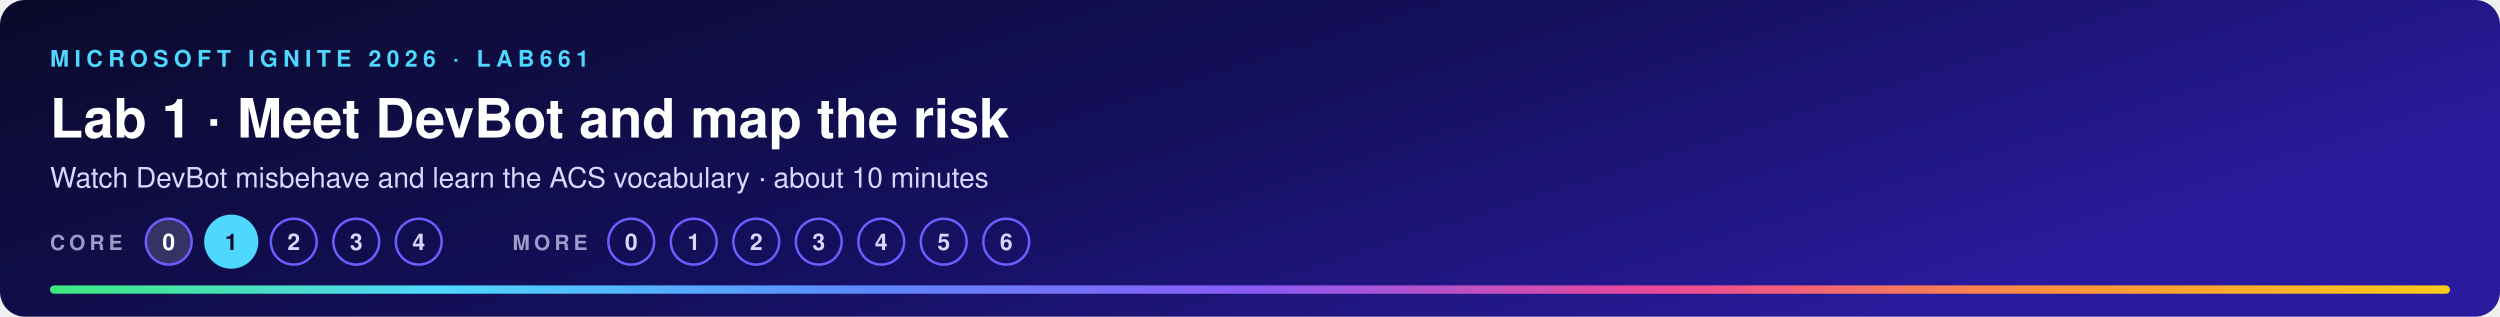
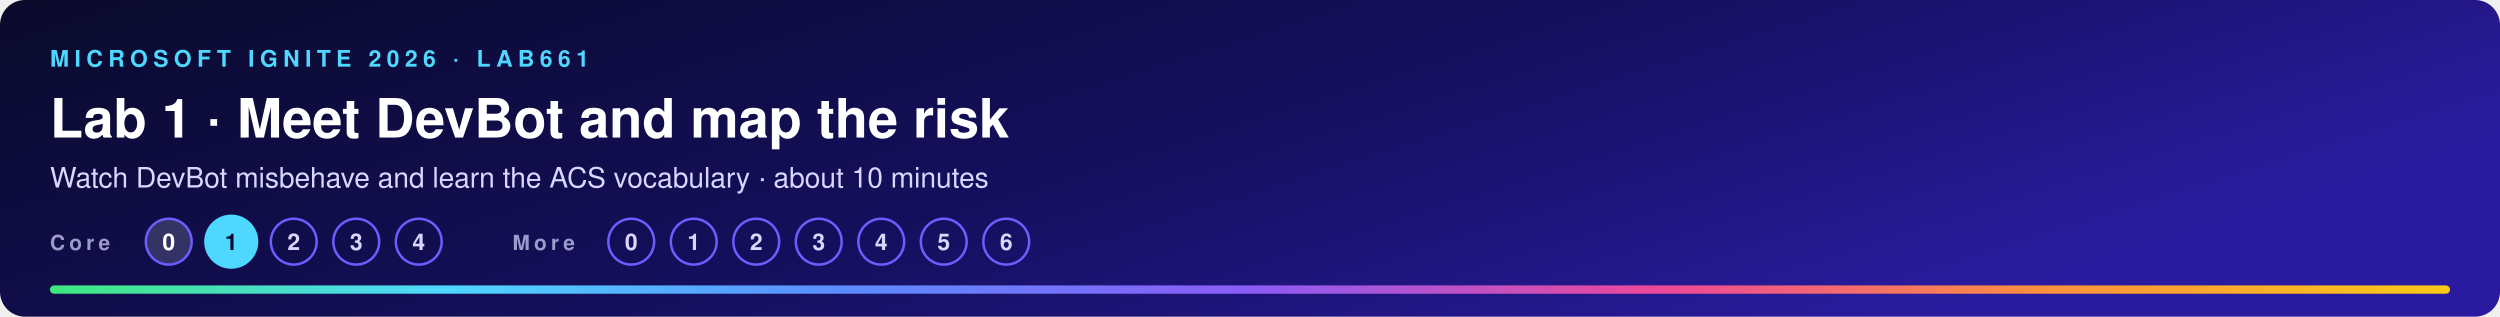
<svg xmlns="http://www.w3.org/2000/svg" width="1200" height="152" viewBox="0 0 1200 152" role="img" aria-label="Lab 1 · Meet DevBot and map the risk">
  <defs>
    <linearGradient id="bg" x1="0" y1="0" x2="1" y2="0.4">
      <stop offset="0" stop-color="#0a0a2a" />
      <stop offset="0.55" stop-color="#140f5c" />
      <stop offset="1" stop-color="#2a1b9e" />
    </linearGradient>
    <linearGradient id="bar" x1="0" y1="0" x2="1" y2="0">
      <stop offset="0.000" stop-color="#3ee87a" />
      <stop offset="0.167" stop-color="#4fd8ff" />
      <stop offset="0.333" stop-color="#5b8cff" />
      <stop offset="0.500" stop-color="#8b5cf6" />
      <stop offset="0.667" stop-color="#ec4899" />
      <stop offset="0.833" stop-color="#fb923c" />
      <stop offset="1.000" stop-color="#facc15" />
    </linearGradient>
  </defs>
  <rect width="1200" height="152" rx="12" fill="url(#bg)" />
  <text x="24" y="32" font-family="Segoe UI, Helvetica Neue, Helvetica, Arial, sans-serif" font-size="11" font-weight="700" letter-spacing="2.6" fill="#4fd8ff">MICROSOFT IGNITE 2026  ·  LAB661</text>
  <text x="24" y="66" font-family="Segoe UI, Helvetica Neue, Helvetica, Arial, sans-serif" font-size="26" font-weight="700" fill="#ffffff">Lab 1 · Meet DevBot and map the risk</text>
  <text x="24" y="90" font-family="Segoe UI, Helvetica Neue, Helvetica, Arial, sans-serif" font-size="13.5" fill="#d9d6ff">Watch DevBot misbehave and learn the ACS vocabulary · about 10 minutes</text>
-   <text x="24" y="120" font-family="Segoe UI, Helvetica Neue, Helvetica, Arial, sans-serif" font-size="10" font-weight="700" letter-spacing="2" fill="#d9d6ff" fill-opacity="0.7">CORE</text>
+   <text x="24" y="120" font-family="Segoe UI, Helvetica Neue, Helvetica, Arial, sans-serif" font-size="10" font-weight="700" letter-spacing="2" fill="#d9d6ff" fill-opacity="0.7">Core</text>
  <circle cx="81" cy="116" r="11" fill="#ffffff" fill-opacity="0.16" stroke="#6d5cff" stroke-width="1.2" />
  <text x="81" y="120" text-anchor="middle" font-family="Segoe UI, Helvetica Neue, Helvetica, Arial, sans-serif" font-size="11" font-weight="700" fill="#ffffff">0</text>
  <circle cx="111" cy="116" r="13" fill="#4fd8ff" />
  <text x="111" y="120" text-anchor="middle" font-family="Segoe UI, Helvetica Neue, Helvetica, Arial, sans-serif" font-size="11" font-weight="800" fill="#0b0a2e">1</text>
  <circle cx="141" cy="116" r="11" fill="none" stroke="#6d5cff" stroke-width="1.2" />
  <text x="141" y="120" text-anchor="middle" font-family="Segoe UI, Helvetica Neue, Helvetica, Arial, sans-serif" font-size="11" font-weight="600" fill="#d9d6ff">2</text>
  <circle cx="171" cy="116" r="11" fill="none" stroke="#6d5cff" stroke-width="1.2" />
  <text x="171" y="120" text-anchor="middle" font-family="Segoe UI, Helvetica Neue, Helvetica, Arial, sans-serif" font-size="11" font-weight="600" fill="#d9d6ff">3</text>
  <circle cx="201" cy="116" r="11" fill="none" stroke="#6d5cff" stroke-width="1.2" />
  <text x="201" y="120" text-anchor="middle" font-family="Segoe UI, Helvetica Neue, Helvetica, Arial, sans-serif" font-size="11" font-weight="600" fill="#d9d6ff">4</text>
-   <text x="246" y="120" font-family="Segoe UI, Helvetica Neue, Helvetica, Arial, sans-serif" font-size="10" font-weight="700" letter-spacing="2" fill="#d9d6ff" fill-opacity="0.7">MORE</text>
+   <text x="246" y="120" font-family="Segoe UI, Helvetica Neue, Helvetica, Arial, sans-serif" font-size="10" font-weight="700" letter-spacing="2" fill="#d9d6ff" fill-opacity="0.7">More</text>
  <circle cx="303" cy="116" r="11" fill="none" stroke="#6d5cff" stroke-width="1.2" />
  <text x="303" y="120" text-anchor="middle" font-family="Segoe UI, Helvetica Neue, Helvetica, Arial, sans-serif" font-size="11" font-weight="600" fill="#d9d6ff">0</text>
  <circle cx="333" cy="116" r="11" fill="none" stroke="#6d5cff" stroke-width="1.2" />
  <text x="333" y="120" text-anchor="middle" font-family="Segoe UI, Helvetica Neue, Helvetica, Arial, sans-serif" font-size="11" font-weight="600" fill="#d9d6ff">1</text>
  <circle cx="363" cy="116" r="11" fill="none" stroke="#6d5cff" stroke-width="1.2" />
  <text x="363" y="120" text-anchor="middle" font-family="Segoe UI, Helvetica Neue, Helvetica, Arial, sans-serif" font-size="11" font-weight="600" fill="#d9d6ff">2</text>
  <circle cx="393" cy="116" r="11" fill="none" stroke="#6d5cff" stroke-width="1.2" />
  <text x="393" y="120" text-anchor="middle" font-family="Segoe UI, Helvetica Neue, Helvetica, Arial, sans-serif" font-size="11" font-weight="600" fill="#d9d6ff">3</text>
  <circle cx="423" cy="116" r="11" fill="none" stroke="#6d5cff" stroke-width="1.2" />
  <text x="423" y="120" text-anchor="middle" font-family="Segoe UI, Helvetica Neue, Helvetica, Arial, sans-serif" font-size="11" font-weight="600" fill="#d9d6ff">4</text>
  <circle cx="453" cy="116" r="11" fill="none" stroke="#6d5cff" stroke-width="1.2" />
  <text x="453" y="120" text-anchor="middle" font-family="Segoe UI, Helvetica Neue, Helvetica, Arial, sans-serif" font-size="11" font-weight="600" fill="#d9d6ff">5</text>
  <circle cx="483" cy="116" r="11" fill="none" stroke="#6d5cff" stroke-width="1.2" />
  <text x="483" y="120" text-anchor="middle" font-family="Segoe UI, Helvetica Neue, Helvetica, Arial, sans-serif" font-size="11" font-weight="600" fill="#d9d6ff">6</text>
  <rect x="24" y="137" width="1152" height="4" rx="2" fill="url(#bar)" />
</svg>
